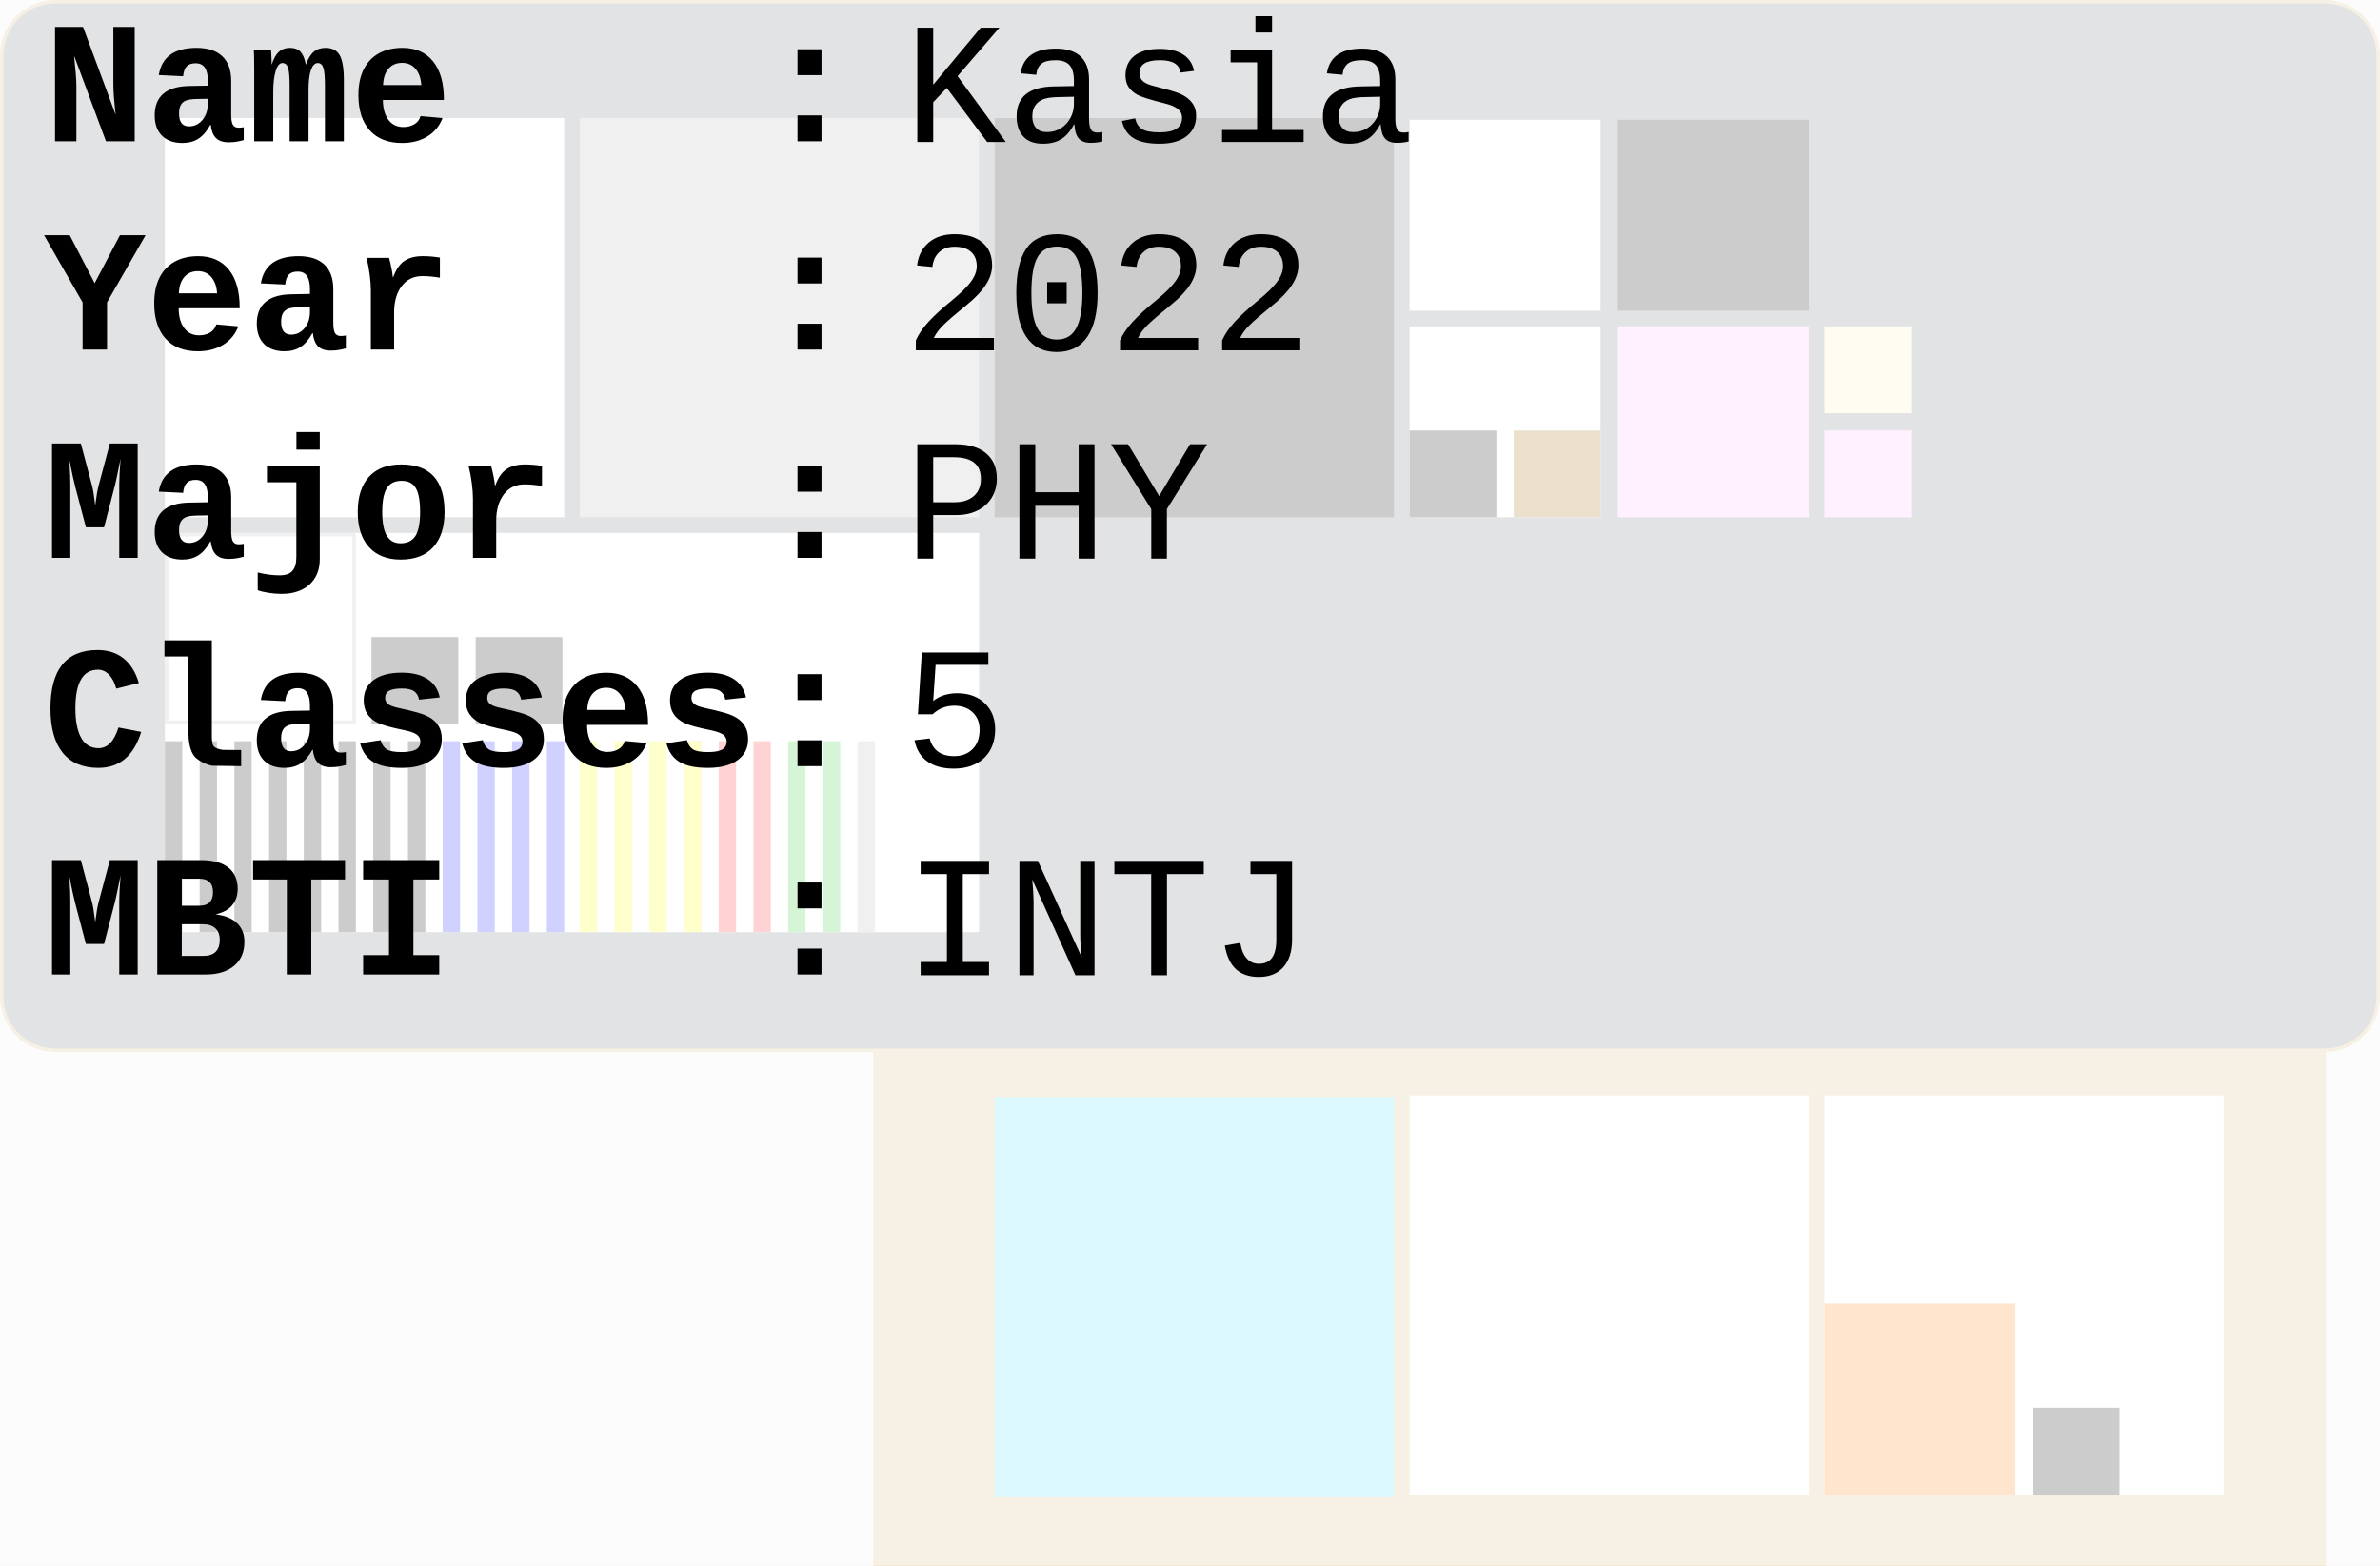
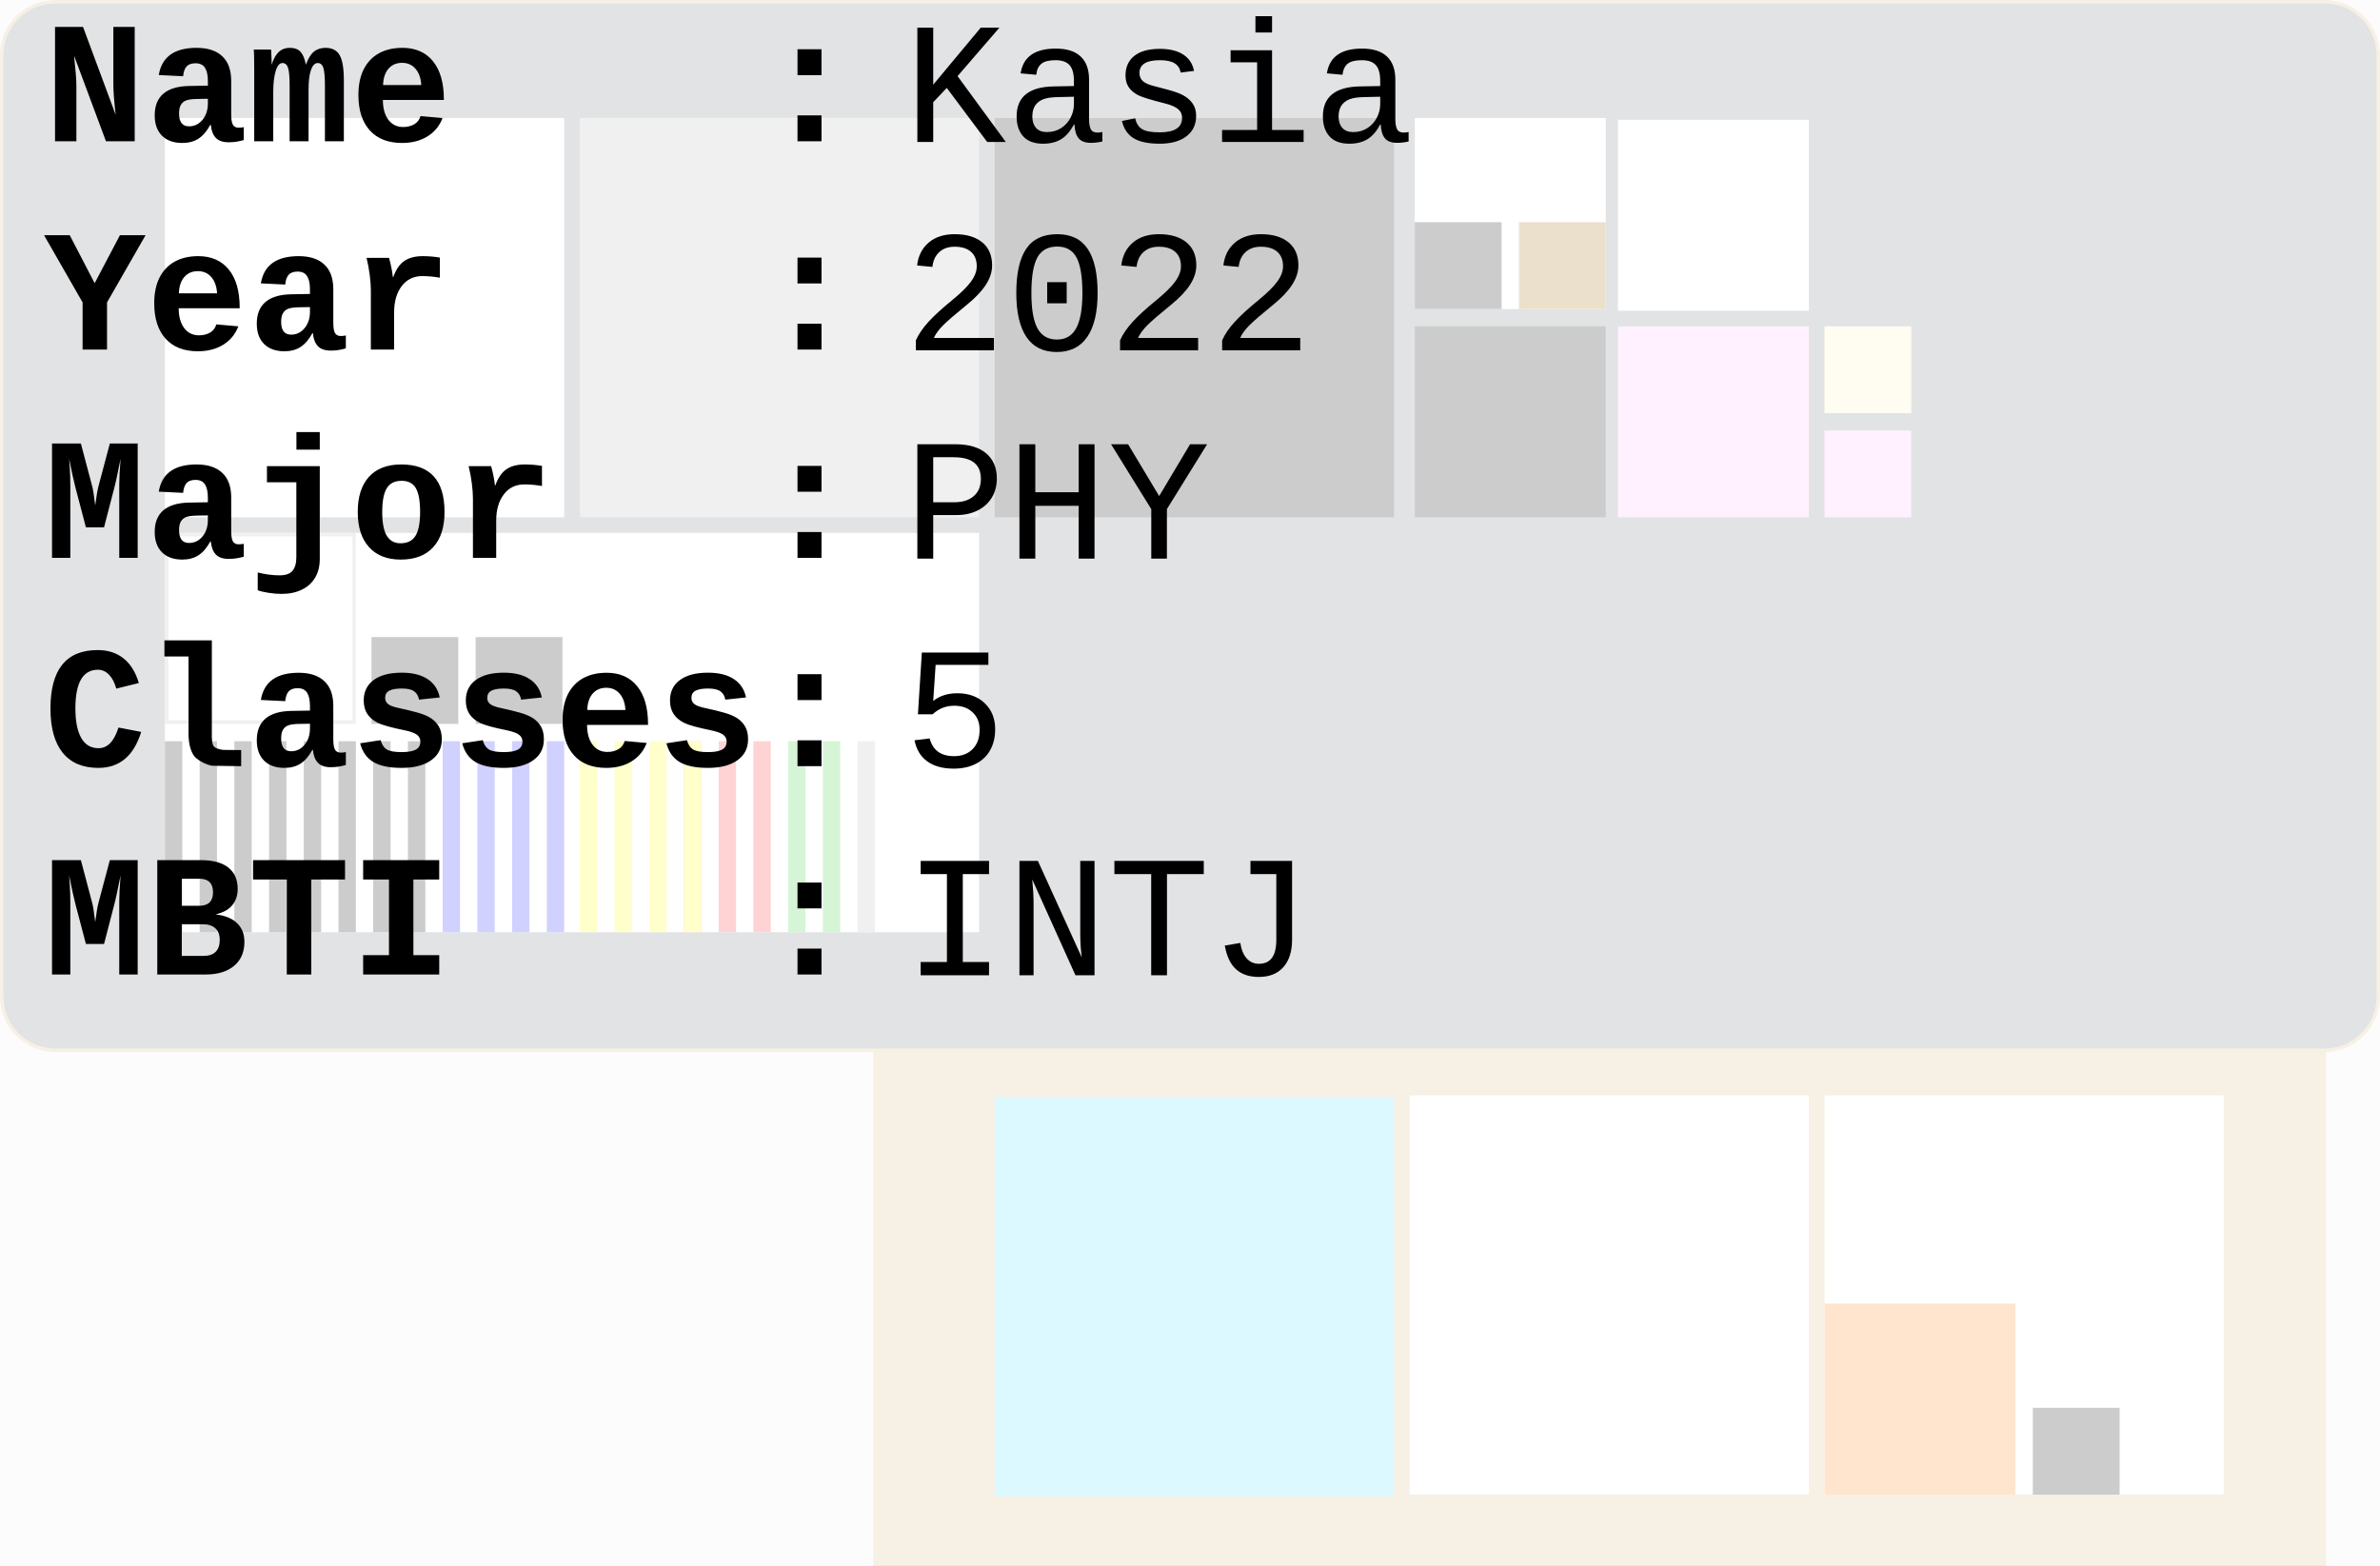
<svg xmlns="http://www.w3.org/2000/svg" viewBox="0 0 1371 902">
  <defs>
    <style>.cls-1{fill:#d6b378;}.cls-2{fill:#6e757c;}.cls-14,.cls-3{fill:#fff;}.cls-4{fill:#51e0ff;}.cls-5{fill:#ff7b07;}.cls-6{fill:#b3b3b3;}.cls-7{fill:#960;}.cls-8{fill:#fff5b9;}.cls-9{fill:#ffbaff;}.cls-10{fill:#1917ff;}.cls-11{fill:#ff2424;}.cls-12{fill:#3c3;}.cls-13{fill:#ff0;}.cls-14{opacity:0.8;}.cls-15,.cls-16{font-size:100px;}.cls-15{font-family:CourierNewPS-BoldMT, Courier New;font-weight:700;}.cls-16{font-family:CourierNewPSMT, Courier New;}</style>
  </defs>
  <g id="Layer_1" data-name="Layer 1">
    <rect class="cls-1" x="503" y="592" width="837" height="310" />
    <rect class="cls-2" x="1" y="1" width="1369" height="604" rx="30.87" />
    <path class="cls-1" d="M1339.13,2A29.9,29.9,0,0,1,1369,31.87V574.13A29.9,29.9,0,0,1,1339.13,604H31.87A29.9,29.9,0,0,1,2,574.13V31.87A29.9,29.9,0,0,1,31.87,2H1339.13m0-2H31.87A31.87,31.87,0,0,0,0,31.87V574.13A31.87,31.87,0,0,0,31.87,606H1339.13A31.87,31.87,0,0,0,1371,574.13V31.87A31.87,31.87,0,0,0,1339.13,0Z" />
    <rect class="cls-3" x="1051" y="631" width="230" height="230" />
    <rect class="cls-4" x="573" y="632" width="230" height="230" />
    <rect class="cls-3" x="812" y="631" width="230" height="230" />
    <rect x="1171" y="811" width="50" height="50" />
    <rect class="cls-5" x="1051" y="751" width="110" height="110" />
    <rect class="cls-3" x="95" y="68" width="230" height="230" />
    <rect class="cls-3" x="95" y="307" width="469" height="230" />
    <rect class="cls-6" x="334" y="68" width="230" height="230" />
    <rect x="573" y="68" width="230" height="230" />
-     <rect class="cls-3" x="812" y="188" width="110" height="110" />
-     <rect x="812" y="248" width="50" height="50" />
-     <rect class="cls-7" x="872" y="248" width="50" height="50" />
+     <rect class="cls-3" x="815" y="68" width="110" height="110" />
+     <rect x="815" y="128" width="50" height="50" />
+     <rect class="cls-7" x="875" y="128" width="50" height="50" />
    <rect class="cls-8" x="1051" y="188" width="50" height="50" />
-     <rect class="cls-3" x="812" y="69" width="110" height="110" />
+     <rect x="815" y="188" width="110" height="110" />
    <rect class="cls-9" x="932" y="188" width="110" height="110" />
-     <rect x="932" y="69" width="110" height="110" />
+     <rect class="cls-3" x="932" y="69" width="110" height="110" />
    <rect class="cls-9" x="1051" y="248" width="50" height="50" />
    <rect x="115" y="427" width="10" height="110" />
    <rect x="215" y="427" width="10" height="110" />
    <rect x="155" y="427" width="10" height="110" />
    <rect x="135" y="427" width="10" height="110" />
    <rect x="175" y="427" width="10" height="110" />
    <rect x="195" y="427" width="10" height="110" />
    <rect class="cls-10" x="275" y="427" width="10" height="110" />
    <rect class="cls-10" x="255" y="427" width="10" height="110" />
    <rect class="cls-10" x="295" y="427" width="10" height="110" />
    <rect x="235" y="427" width="10" height="110" />
    <rect class="cls-10" x="315" y="427" width="10" height="110" />
    <rect class="cls-11" x="394" y="427" width="10" height="110" />
    <rect class="cls-11" x="434" y="427" width="10" height="110" />
    <rect class="cls-11" x="414" y="427" width="10" height="110" />
    <rect x="95" y="427" width="10" height="110" />
    <rect class="cls-12" x="454" y="427" width="10" height="110" />
    <rect class="cls-13" x="334" y="427" width="10" height="110" />
    <rect class="cls-6" x="494" y="427" width="10" height="110" />
    <path class="cls-6" d="M203,309V415H97V309H203m2-2H95V417H205V307Z" />
    <rect x="274" y="367" width="50" height="50" />
    <rect x="214" y="367" width="50" height="50" />
    <rect class="cls-13" x="354" y="427" width="10" height="110" />
    <rect class="cls-13" x="394" y="427" width="10" height="110" />
    <rect class="cls-13" x="374" y="427" width="10" height="110" />
    <rect class="cls-12" x="474" y="427" width="10" height="110" />
  </g>
  <g id="Overlays">
    <rect class="cls-14" width="1371" height="902" />
    <text class="cls-15" transform="translate(25.24 81.37) scale(0.98 1)">
      <tspan xml:space="preserve">Name   :</tspan>
      <tspan x="0" y="120" xml:space="preserve">Year   :</tspan>
      <tspan x="0" y="240" xml:space="preserve">Major  :</tspan>
      <tspan x="0" y="360">Classes:</tspan>
      <tspan x="0" y="480" xml:space="preserve">MBTI   :</tspan>
    </text>
    <text class="cls-16" transform="translate(520.69 81.8) scale(0.98 1)">Kasia<tspan x="0" y="120">2022</tspan>
      <tspan x="0" y="240">PHY</tspan>
      <tspan x="0" y="360">5</tspan>
      <tspan x="0" y="480">INTJ</tspan>
    </text>
  </g>
</svg>
